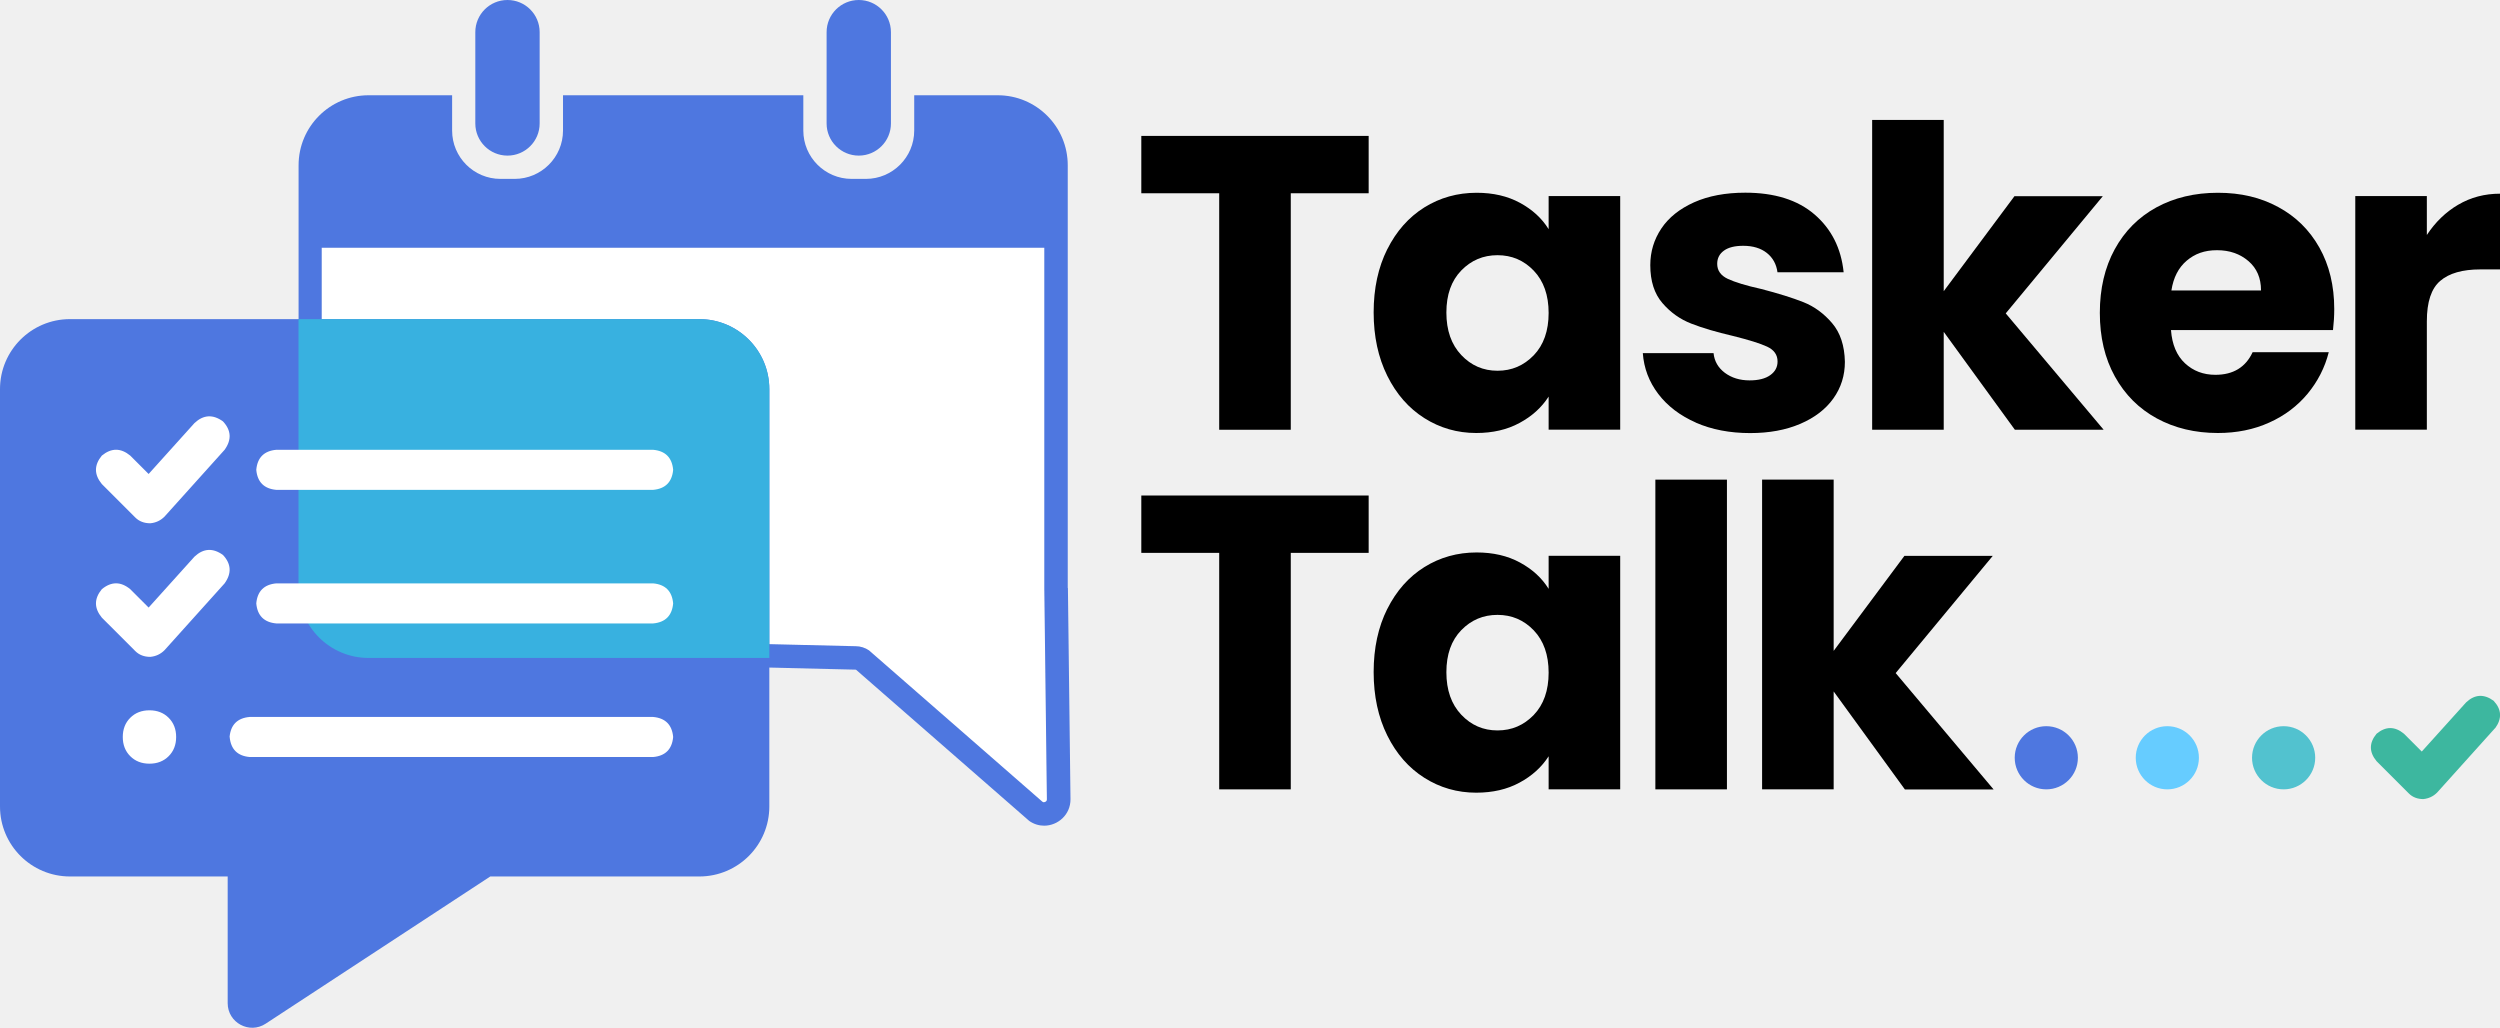
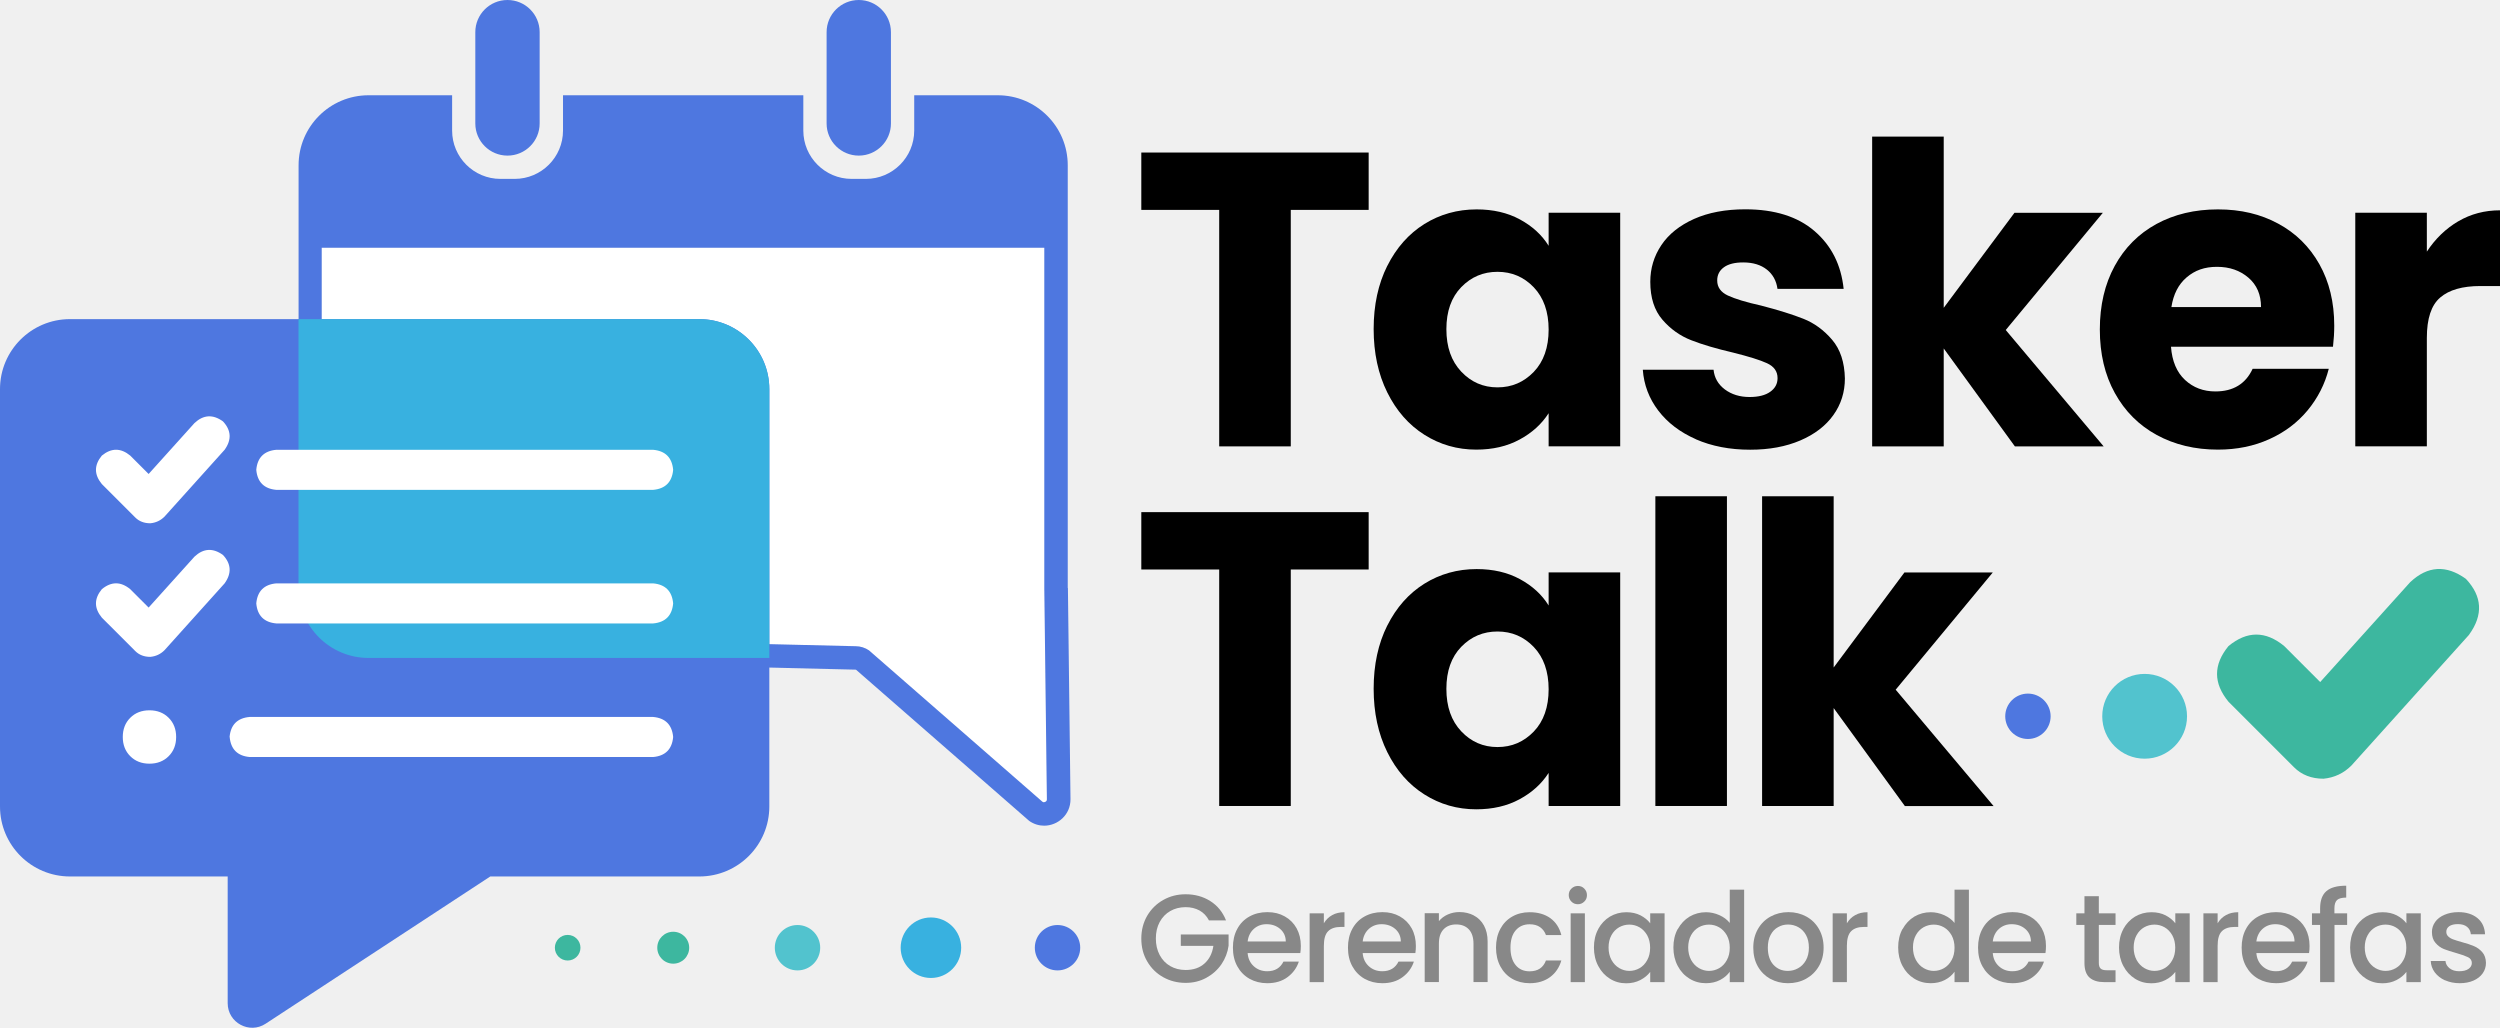
<svg xmlns="http://www.w3.org/2000/svg" viewBox="0 0 300.75 123.63">
  <defs>
    <style>
      .cls-1, .cls-2, .cls-3, .cls-4, .cls-5, .cls-6, .cls-7 {
        stroke-width: 0px;
      }

      .cls-2 {
        fill: #fff;
      }

      .cls-3 {
        fill: #4e77e0;
      }

      .cls-4 {
-         fill: #52c2cf;
+         fill: #888;
      }

      .cls-5 {
-         fill: #6cf;
+         fill: #52c3ce;
      }

      .cls-6 {
        fill: #3db79f;
      }

      .cls-7 {
        fill: #38b1e0;
      }
    </style>
  </defs>
  <g id="logo">
    <path class="cls-2" d="m125.59,96.52c.1,0,.2-.05.28-.12.06-.07.09-.14.09-.24l-.31-25.39s0-.02,0-.03V29.8H38.71v40.94c0,3.09,2.52,5.61,5.61,5.61l58.63,1.4c.57,0,1.13.17,1.6.5l20.85,18.2c.09.06.15.07.19.07Z" />
    <rect class="cls-3" x="57.18" y="0" width="7.74" height="18.72" rx="3.87" ry="3.87" />
    <path class="cls-3" d="m128.45,70.73V19.88h0c0-4.65-3.77-8.42-8.42-8.42h-10.05v4.25c0,3.21-2.61,5.81-5.81,5.81h-1.72c-3.21,0-5.81-2.61-5.81-5.81v-4.25h-28.91v4.25c0,3.21-2.61,5.81-5.81,5.81h-1.72c-3.21,0-5.81-2.61-5.81-5.81v-4.25h0s-10.05,0-10.05,0c-4.65,0-8.42,3.77-8.42,8.42h0v50.86c0,4.65,3.77,8.42,8.42,8.42l58.63,1.4,20.85,18.2c.56.39,1.18.57,1.79.57,1.65,0,3.19-1.32,3.17-3.2l-.31-25.39Zm-2.59,25.66c-.07.07-.18.12-.28.12-.04,0-.1,0-.19-.07l-20.85-18.2c-.47-.32-1.03-.5-1.6-.5l-58.63-1.4c-3.09,0-5.61-2.52-5.61-5.61V29.8h86.93v40.94s0,.02,0,.03l.31,25.39c0,.11-.02.18-.09.24Z" />
    <rect class="cls-3" x="99.44" y="0" width="7.74" height="18.72" rx="3.87" ry="3.87" />
    <path class="cls-3" d="m84.13,105.44h-25.15l-27.02,17.71c-1.96,1.29-4.57-.12-4.57-2.47v-15.24s-18.97,0-18.97,0c-4.65,0-8.42-3.77-8.42-8.42v-50.21c0-4.65,3.77-8.42,8.42-8.42h75.71c4.65,0,8.42,3.77,8.42,8.42v50.21c0,4.65-3.77,8.42-8.42,8.42Z" />
    <path class="cls-7" d="m84.13,38.39h-48.22v32.34c0,4.65,3.77,8.42,8.42,8.42h48.22v-32.34c0-4.65-3.77-8.42-8.42-8.42Z" />
    <path class="cls-2" d="m27.02,54.11l-7.23,8.04c-.47.47-1.04.74-1.71.8-.74,0-1.34-.23-1.81-.7l-4.02-4.02c-.94-1.14-.94-2.28,0-3.42,1.14-.94,2.28-.94,3.42,0l2.21,2.21,5.52-6.13c1.07-1,2.21-1.07,3.42-.2,1,1.07,1.07,2.21.2,3.42Zm0,16.07l-7.23,8.04c-.47.47-1.04.74-1.71.8-.74,0-1.34-.23-1.81-.7l-4.02-4.02c-.94-1.14-.94-2.28,0-3.42,1.14-.94,2.28-.94,3.42,0l2.21,2.21,5.52-6.13c1.07-1,2.21-1.07,3.42-.2,1,1.07,1.07,2.21.2,3.42Zm-5.83,18.48c0,.94-.3,1.71-.9,2.31-.6.6-1.37.9-2.31.9s-1.71-.3-2.31-.9c-.6-.6-.9-1.37-.9-2.31s.3-1.71.9-2.31c.6-.6,1.37-.9,2.31-.9s1.71.3,2.31.9c.6.6.9,1.37.9,2.31Zm6.43,0c.13-1.47.94-2.28,2.41-2.41h48.54c1.47.13,2.28.94,2.41,2.41-.13,1.47-.94,2.28-2.41,2.41H30.04c-1.47-.13-2.28-.94-2.41-2.41Zm5.62-29.73c-1.47-.13-2.28-.94-2.41-2.41.13-1.47.94-2.28,2.41-2.41h45.33c1.47.13,2.28.94,2.41,2.41-.13,1.47-.94,2.28-2.41,2.41h-45.33,45.33-45.33Zm-2.41,13.66c.13-1.47.94-2.28,2.41-2.41h45.33c1.47.13,2.28.94,2.41,2.41-.13,1.47-.94,2.28-2.41,2.41h-45.33c-1.47-.13-2.28-.94-2.41-2.41Z" />
-     <path class="cls-1" d="m164.65,16.35v6.9h-9.37v28.45h-8.61v-28.45h-9.37v-6.9h27.34Z" />
-     <path class="cls-1" d="m166.89,29.99c1.09-2.18,2.58-3.86,4.46-5.04,1.88-1.17,3.98-1.76,6.29-1.76,1.98,0,3.72.4,5.21,1.21,1.49.81,2.64,1.86,3.45,3.17v-3.98h8.61v28.1h-8.61v-3.98c-.84,1.31-2.01,2.37-3.5,3.17-1.49.81-3.23,1.21-5.21,1.21-2.28,0-4.36-.6-6.24-1.79-1.88-1.19-3.37-2.89-4.46-5.09-1.09-2.2-1.64-4.74-1.64-7.63s.55-5.42,1.64-7.6Zm17.62,2.57c-1.19-1.24-2.64-1.86-4.36-1.86s-3.16.61-4.36,1.84c-1.19,1.23-1.79,2.91-1.79,5.06s.6,3.85,1.79,5.11c1.19,1.26,2.64,1.89,4.36,1.89s3.16-.62,4.36-1.86c1.19-1.24,1.79-2.94,1.79-5.09s-.6-3.84-1.79-5.09Z" />
-     <path class="cls-1" d="m204.02,50.84c-1.91-.84-3.42-1.99-4.53-3.45s-1.73-3.1-1.86-4.91h8.51c.1.97.55,1.76,1.36,2.37.81.6,1.8.91,2.97.91,1.07,0,1.91-.21,2.49-.63.59-.42.88-.96.88-1.64,0-.81-.42-1.4-1.26-1.79-.84-.39-2.2-.81-4.08-1.28-2.01-.47-3.69-.96-5.04-1.49-1.34-.52-2.5-1.34-3.47-2.47-.97-1.12-1.46-2.64-1.46-4.56,0-1.61.44-3.08,1.33-4.41.89-1.33,2.2-2.37,3.93-3.15,1.73-.77,3.78-1.16,6.17-1.16,3.52,0,6.3.87,8.33,2.62,2.03,1.75,3.2,4.06,3.5,6.95h-7.96c-.13-.97-.56-1.75-1.28-2.32-.72-.57-1.67-.86-2.84-.86-1.01,0-1.78.19-2.32.58-.54.39-.81.92-.81,1.59,0,.81.43,1.41,1.28,1.81.86.4,2.19.81,4,1.21,2.08.54,3.78,1.07,5.09,1.59,1.31.52,2.46,1.36,3.45,2.52.99,1.16,1.5,2.71,1.54,4.66,0,1.64-.46,3.11-1.39,4.41-.92,1.29-2.25,2.31-3.98,3.05-1.73.74-3.73,1.11-6.02,1.11-2.45,0-4.63-.42-6.55-1.26Z" />
-     <path class="cls-1" d="m242.39,51.7l-8.56-11.78v11.78h-8.61V14.43h8.61v20.6l8.51-11.43h10.63l-11.68,14.1,11.78,14h-10.68Z" />
-     <path class="cls-1" d="m280.66,39.71h-19.49c.13,1.75.7,3.08,1.69,4,.99.92,2.21,1.38,3.65,1.38,2.15,0,3.64-.91,4.48-2.72h9.16c-.47,1.85-1.32,3.51-2.54,4.99-1.23,1.48-2.76,2.64-4.61,3.47-1.85.84-3.91,1.26-6.19,1.26-2.75,0-5.2-.59-7.35-1.76-2.15-1.17-3.83-2.85-5.04-5.04-1.21-2.18-1.81-4.73-1.81-7.65s.6-5.47,1.79-7.65c1.19-2.18,2.86-3.86,5.01-5.04,2.15-1.17,4.62-1.76,7.4-1.76s5.14.57,7.25,1.71c2.12,1.14,3.77,2.77,4.96,4.88,1.19,2.12,1.79,4.58,1.79,7.4,0,.81-.05,1.65-.15,2.52Zm-8.66-4.78c0-1.48-.5-2.65-1.51-3.52-1.01-.87-2.27-1.31-3.78-1.31s-2.66.42-3.65,1.26c-.99.84-1.6,2.03-1.84,3.58h10.78Z" />
-     <path class="cls-1" d="m295.72,24.63c1.51-.89,3.19-1.33,5.04-1.33v9.11h-2.37c-2.15,0-3.76.46-4.83,1.38-1.08.92-1.61,2.54-1.61,4.86v13.04h-8.61v-28.1h8.61v4.68c1.01-1.54,2.27-2.76,3.78-3.65Z" />
-     <path class="cls-1" d="m164.65,59.61v6.9h-9.37v28.45h-8.61v-28.45h-9.37v-6.9h27.34Z" />
-     <path class="cls-1" d="m166.89,73.26c1.09-2.18,2.58-3.86,4.46-5.04,1.88-1.17,3.98-1.76,6.29-1.76,1.98,0,3.72.4,5.21,1.21,1.49.81,2.64,1.86,3.45,3.17v-3.98h8.61v28.1h-8.61v-3.98c-.84,1.31-2.01,2.37-3.5,3.17-1.49.81-3.23,1.21-5.21,1.21-2.28,0-4.36-.6-6.24-1.79-1.88-1.19-3.37-2.89-4.46-5.09-1.09-2.2-1.64-4.74-1.64-7.63s.55-5.42,1.64-7.6Zm17.62,2.57c-1.19-1.24-2.64-1.86-4.36-1.86s-3.16.61-4.36,1.84c-1.19,1.23-1.79,2.91-1.79,5.06s.6,3.85,1.79,5.11c1.19,1.26,2.64,1.89,4.36,1.89s3.16-.62,4.36-1.86c1.19-1.24,1.79-2.94,1.79-5.09s-.6-3.84-1.79-5.09Z" />
-     <path class="cls-1" d="m207.75,57.7v37.26h-8.61v-37.26h8.61Z" />
-     <path class="cls-1" d="m229.15,94.96l-8.56-11.78v11.78h-8.61v-37.26h8.61v20.6l8.51-11.43h10.63l-11.68,14.1,11.78,14h-10.68Z" />
-     <circle class="cls-3" cx="246.17" cy="91.16" r="3.8" />
-     <circle class="cls-5" cx="260.73" cy="91.16" r="3.8" />
-     <circle class="cls-4" cx="274.72" cy="91.16" r="3.8" />
-     <path class="cls-6" d="m300.17,87.58l-6.99,7.77c-.45.45-1,.71-1.65.78-.71,0-1.3-.23-1.75-.68l-3.88-3.88c-.91-1.1-.91-2.2,0-3.3,1.1-.91,2.2-.91,3.3,0l2.14,2.14,5.34-5.92c1.03-.97,2.14-1.03,3.3-.19.97,1.04,1.03,2.14.19,3.3Z" />
+     <path class="cls-1" d="m164.65,18.35v6.9h-9.37v28.45h-8.61v-28.45h-9.37v-6.9h27.34Z" />
+     <path class="cls-1" d="m166.89,31.99c1.09-2.18,2.58-3.86,4.46-5.04,1.88-1.17,3.98-1.76,6.29-1.76,1.98,0,3.72.4,5.21,1.21,1.49.81,2.64,1.86,3.45,3.17v-3.98h8.61v28.1h-8.61v-3.98c-.84,1.31-2.01,2.37-3.5,3.17-1.49.81-3.23,1.21-5.21,1.21-2.28,0-4.36-.6-6.24-1.79-1.88-1.19-3.37-2.89-4.46-5.09-1.09-2.2-1.64-4.74-1.64-7.63s.55-5.42,1.64-7.6Zm17.62,2.57c-1.19-1.24-2.64-1.86-4.36-1.86s-3.16.61-4.36,1.84c-1.19,1.23-1.79,2.91-1.79,5.06s.6,3.85,1.79,5.11c1.19,1.26,2.64,1.89,4.36,1.89s3.16-.62,4.36-1.86c1.19-1.24,1.79-2.94,1.79-5.09s-.6-3.84-1.79-5.09Z" />
+     <path class="cls-1" d="m204.02,52.84c-1.91-.84-3.42-1.99-4.53-3.45s-1.73-3.1-1.86-4.91h8.51c.1.97.55,1.76,1.36,2.37.81.6,1.8.91,2.97.91,1.07,0,1.91-.21,2.49-.63.59-.42.88-.96.88-1.64,0-.81-.42-1.4-1.26-1.79-.84-.39-2.2-.81-4.08-1.28-2.01-.47-3.69-.96-5.04-1.49-1.34-.52-2.5-1.34-3.47-2.47-.97-1.12-1.46-2.64-1.46-4.56,0-1.61.44-3.08,1.33-4.41.89-1.33,2.2-2.37,3.93-3.15,1.73-.77,3.78-1.16,6.17-1.16,3.52,0,6.3.87,8.33,2.62,2.03,1.75,3.2,4.06,3.5,6.95h-7.96c-.13-.97-.56-1.75-1.28-2.32-.72-.57-1.67-.86-2.84-.86-1.01,0-1.78.19-2.32.58-.54.39-.81.92-.81,1.59,0,.81.43,1.41,1.28,1.81.86.4,2.19.81,4,1.21,2.08.54,3.78,1.07,5.09,1.59,1.31.52,2.46,1.36,3.45,2.52.99,1.16,1.5,2.71,1.54,4.66,0,1.64-.46,3.11-1.39,4.41-.92,1.29-2.25,2.31-3.98,3.05-1.73.74-3.73,1.11-6.02,1.11-2.45,0-4.63-.42-6.55-1.26Z" />
+     <path class="cls-1" d="m242.39,53.7l-8.56-11.78v11.78h-8.61V16.43h8.61v20.6l8.51-11.43h10.63l-11.68,14.1,11.78,14h-10.68Z" />
+     <path class="cls-1" d="m280.66,41.71h-19.49c.13,1.75.7,3.08,1.69,4,.99.92,2.21,1.38,3.65,1.38,2.15,0,3.64-.91,4.48-2.72h9.16c-.47,1.85-1.32,3.51-2.54,4.99-1.23,1.48-2.76,2.64-4.61,3.47-1.85.84-3.91,1.26-6.19,1.26-2.75,0-5.2-.59-7.35-1.76-2.15-1.17-3.83-2.85-5.04-5.04-1.21-2.18-1.81-4.73-1.81-7.65s.6-5.47,1.79-7.65c1.19-2.18,2.86-3.86,5.01-5.04,2.15-1.17,4.62-1.76,7.4-1.76s5.14.57,7.25,1.71c2.12,1.14,3.77,2.77,4.96,4.88,1.19,2.12,1.79,4.58,1.79,7.4,0,.81-.05,1.65-.15,2.52Zm-8.66-4.78c0-1.48-.5-2.65-1.51-3.52-1.01-.87-2.27-1.31-3.78-1.31s-2.66.42-3.65,1.26c-.99.84-1.6,2.03-1.84,3.58h10.78Z" />
+     <path class="cls-1" d="m295.72,26.63c1.51-.89,3.19-1.33,5.04-1.33v9.11h-2.37c-2.15,0-3.76.46-4.83,1.38-1.08.92-1.61,2.54-1.61,4.86v13.04h-8.61v-28.1h8.61v4.68c1.01-1.54,2.27-2.76,3.78-3.65Z" />
+     <path class="cls-1" d="m164.65,61.61v6.9h-9.37v28.45h-8.61v-28.45h-9.37v-6.9h27.34Z" />
+     <path class="cls-1" d="m166.89,75.26c1.09-2.18,2.58-3.86,4.46-5.04,1.88-1.17,3.98-1.76,6.29-1.76,1.98,0,3.72.4,5.21,1.21,1.49.81,2.64,1.86,3.45,3.17v-3.98h8.61v28.1h-8.61v-3.98c-.84,1.31-2.01,2.37-3.5,3.17-1.49.81-3.23,1.21-5.21,1.21-2.28,0-4.36-.6-6.24-1.79-1.88-1.19-3.37-2.89-4.46-5.09-1.09-2.2-1.64-4.74-1.64-7.63s.55-5.42,1.64-7.6Zm17.62,2.57c-1.19-1.24-2.64-1.86-4.36-1.86s-3.16.61-4.36,1.84c-1.19,1.23-1.79,2.91-1.79,5.06s.6,3.85,1.79,5.11c1.19,1.26,2.64,1.89,4.36,1.89s3.16-.62,4.36-1.86c1.19-1.24,1.79-2.94,1.79-5.09s-.6-3.84-1.79-5.09Z" />
+     <path class="cls-1" d="m207.75,59.7v37.26h-8.61v-37.26h8.61Z" />
+     <path class="cls-1" d="m229.15,96.96l-8.56-11.78v11.78h-8.61v-37.26h8.61v20.6l8.51-11.43h10.63l-11.68,14.1,11.78,14h-10.68Z" />
+     <circle class="cls-3" cx="243.96" cy="86.17" r="2.73" />
+     <circle class="cls-3" cx="127.22" cy="114.01" r="2.73" />
+     <circle class="cls-5" cx="95.94" cy="114.01" r="2.73" />
+     <circle class="cls-6" cx="80.99" cy="114.01" r="1.92" />
+     <circle class="cls-6" cx="68.29" cy="114.01" r="1.54" />
+     <circle class="cls-7" cx="111.99" cy="114.01" r="3.64" />
+     <circle class="cls-5" cx="258" cy="86.17" r="5.1" />
+     <path class="cls-6" d="m297.05,76.34l-14.18,15.76c-.92.92-2.04,1.45-3.35,1.58-1.45,0-2.63-.46-3.55-1.38l-7.88-7.88c-1.84-2.23-1.84-4.46,0-6.7,2.23-1.84,4.46-1.84,6.7,0l4.33,4.33,10.83-12.02c2.1-1.97,4.33-2.1,6.7-.39,1.97,2.1,2.1,4.33.39,6.7Z" />
+     <g>
+       <path class="cls-4" d="m145.43,110.71c-.27-.52-.65-.91-1.13-1.18-.48-.26-1.04-.4-1.67-.4-.69,0-1.31.16-1.85.47-.54.31-.96.75-1.27,1.32-.31.57-.46,1.23-.46,1.98s.15,1.41.46,1.99c.31.58.73,1.02,1.27,1.33.54.31,1.16.47,1.85.47.93,0,1.69-.26,2.27-.78.58-.52.94-1.23,1.07-2.12h-3.92v-1.37h5.75v1.34c-.11.81-.4,1.56-.86,2.24-.47.68-1.07,1.22-1.82,1.63s-1.57.61-2.49.61c-.98,0-1.88-.23-2.69-.68-.81-.45-1.46-1.09-1.93-1.9-.48-.81-.71-1.73-.71-2.75s.24-1.94.71-2.75c.48-.81,1.12-1.44,1.94-1.9s1.71-.68,2.68-.68c1.11,0,2.1.27,2.97.82s1.49,1.32,1.89,2.32h-2.06Z" />
+       <path class="cls-4" d="m156.41,114.65h-6.32c.05.66.3,1.19.74,1.59.44.4.98.6,1.62.6.92,0,1.57-.39,1.95-1.16h1.85c-.25.76-.7,1.38-1.36,1.87-.66.49-1.47.73-2.44.73-.79,0-1.5-.18-2.13-.53-.63-.36-1.12-.86-1.47-1.5-.36-.65-.53-1.39-.53-2.25s.17-1.6.52-2.25.83-1.14,1.46-1.49,1.34-.53,2.16-.53,1.48.17,2.09.51c.61.34,1.09.82,1.43,1.43.34.62.51,1.32.51,2.13,0,.31-.02.59-.06.84Zm-1.73-1.38c0-.63-.24-1.14-.68-1.52-.44-.38-.99-.57-1.64-.57-.59,0-1.1.19-1.52.56-.42.38-.67.88-.75,1.52h4.58Z" />
+       <path class="cls-4" d="m160.26,110.09c.42-.24.91-.35,1.48-.35v1.77h-.44c-.67,0-1.18.17-1.52.51-.35.34-.52.93-.52,1.77v4.36h-1.71v-8.28h1.71v1.2c.25-.42.58-.75,1-.98Z" />
+       <path class="cls-4" d="m170.25,114.65h-6.32c.05.66.3,1.19.74,1.59.44.4.98.6,1.62.6.92,0,1.57-.39,1.95-1.16h1.85c-.25.76-.7,1.38-1.36,1.87-.66.49-1.47.73-2.44.73-.79,0-1.5-.18-2.13-.53-.63-.36-1.12-.86-1.47-1.5-.36-.65-.53-1.39-.53-2.25s.17-1.6.52-2.25.83-1.14,1.46-1.49,1.34-.53,2.16-.53,1.48.17,2.09.51c.61.34,1.09.82,1.43,1.43.34.62.51,1.32.51,2.13,0,.31-.02.59-.06.84Zm-1.73-1.38c0-.63-.24-1.14-.68-1.52-.44-.38-.99-.57-1.64-.57-.59,0-1.1.19-1.52.56-.42.38-.67.88-.75,1.52h4.58Z" />
+       <path class="cls-4" d="m177.31,110.14c.52.27.92.67,1.21,1.2.29.53.44,1.17.44,1.92v4.88h-1.7v-4.63c0-.74-.19-1.31-.56-1.71-.37-.39-.88-.59-1.52-.59s-1.15.2-1.52.59c-.38.4-.56.96-.56,1.71v4.63h-1.71v-8.28h1.71v.95c.28-.34.64-.61,1.07-.8.44-.19.9-.29,1.39-.29.65,0,1.23.14,1.75.41Z" />
+       <path class="cls-4" d="m180.48,111.76c.35-.65.82-1.14,1.43-1.49s1.31-.53,2.1-.53c1,0,1.83.24,2.49.71.66.48,1.1,1.15,1.33,2.04h-1.85c-.15-.41-.39-.73-.72-.96-.33-.23-.75-.34-1.25-.34-.7,0-1.26.25-1.68.74s-.62,1.19-.62,2.08.21,1.59.62,2.09.97.75,1.68.75c.99,0,1.65-.44,1.97-1.31h1.85c-.24.84-.69,1.51-1.35,2s-1.48.74-2.46.74c-.79,0-1.49-.18-2.1-.53s-1.09-.86-1.43-1.5-.52-1.39-.52-2.25.17-1.6.52-2.25Z" />
+       <path class="cls-4" d="m189.04,108.46c-.21-.21-.32-.47-.32-.78s.1-.57.32-.78c.21-.21.47-.32.78-.32s.56.1.77.32c.21.21.32.47.32.78s-.1.57-.32.78c-.21.21-.47.32-.77.32s-.57-.1-.78-.32Zm1.62,1.41v8.28h-1.71v-8.28h1.71Z" />
+       <path class="cls-4" d="m192.26,111.77c.35-.64.82-1.14,1.41-1.5.6-.35,1.25-.53,1.98-.53.65,0,1.22.13,1.71.38.49.26.87.57,1.16.95v-1.2h1.73v8.28h-1.73v-1.23c-.29.39-.69.72-1.19.98-.5.26-1.07.39-1.71.39-.71,0-1.36-.18-1.95-.55-.59-.37-1.06-.88-1.4-1.53-.35-.66-.52-1.4-.52-2.23s.17-1.57.52-2.21Zm5.9.75c-.24-.42-.54-.74-.92-.96s-.79-.33-1.23-.33-.85.11-1.23.32c-.38.22-.69.53-.92.95s-.35.91-.35,1.48.12,1.07.35,1.5c.24.43.55.76.93.98s.79.34,1.22.34.85-.11,1.23-.33.69-.54.92-.97c.24-.43.35-.92.35-1.49s-.12-1.07-.35-1.49Z" />
+       <path class="cls-4" d="m201.84,111.77c.35-.64.82-1.14,1.41-1.5.6-.35,1.26-.53,1.99-.53.54,0,1.07.12,1.6.35.53.24.94.55,1.25.94v-4h1.73v11.12h-1.73v-1.25c-.28.4-.67.73-1.16.99-.5.26-1.06.39-1.71.39-.72,0-1.38-.18-1.98-.55-.6-.37-1.07-.88-1.41-1.53-.35-.66-.52-1.4-.52-2.23s.17-1.57.52-2.21Zm5.9.75c-.24-.42-.54-.74-.92-.96s-.79-.33-1.23-.33-.85.11-1.23.32c-.38.22-.69.53-.92.95s-.35.91-.35,1.48.12,1.07.35,1.5c.24.43.55.76.93.98s.79.34,1.22.34.85-.11,1.23-.33.69-.54.92-.97c.24-.43.35-.92.35-1.49s-.12-1.07-.35-1.49Z" />
+       <path class="cls-4" d="m212.95,117.75c-.63-.36-1.13-.86-1.49-1.5s-.54-1.39-.54-2.25.19-1.59.56-2.24c.37-.65.88-1.15,1.52-1.5s1.36-.53,2.15-.53,1.51.18,2.15.53,1.15.85,1.52,1.5c.37.65.56,1.4.56,2.24s-.19,1.59-.57,2.24c-.38.65-.9,1.15-1.55,1.51-.66.36-1.38.53-2.17.53s-1.49-.18-2.12-.53Zm3.36-1.27c.39-.21.7-.53.94-.95.24-.42.36-.93.36-1.53s-.12-1.11-.35-1.52c-.23-.42-.54-.73-.92-.94-.38-.21-.79-.32-1.23-.32s-.85.1-1.22.32c-.38.21-.67.52-.89.94s-.33.92-.33,1.52c0,.89.23,1.58.68,2.07.46.49,1.03.73,1.72.73.44,0,.85-.1,1.24-.32Z" />
+       <path class="cls-4" d="m223.18,110.09c.42-.24.91-.35,1.48-.35v1.77h-.44c-.67,0-1.18.17-1.52.51-.35.34-.52.93-.52,1.77v4.36h-1.71v-8.28h1.71v1.2c.25-.42.58-.75,1-.98Z" />
+       <path class="cls-4" d="m228.88,111.77c.35-.64.82-1.14,1.41-1.5.6-.35,1.26-.53,1.99-.53.54,0,1.07.12,1.6.35.53.24.94.55,1.25.94v-4h1.73v11.12h-1.73v-1.25c-.28.4-.67.73-1.16.99-.5.26-1.06.39-1.71.39-.72,0-1.38-.18-1.98-.55-.6-.37-1.07-.88-1.41-1.53-.35-.66-.52-1.4-.52-2.23s.17-1.57.52-2.21Zm5.9.75c-.24-.42-.54-.74-.92-.96s-.79-.33-1.23-.33-.85.11-1.23.32c-.38.22-.69.53-.92.95s-.35.91-.35,1.48.12,1.07.35,1.5c.24.43.55.76.93.98s.79.34,1.22.34.85-.11,1.23-.33.69-.54.92-.97c.24-.43.35-.92.35-1.49s-.12-1.07-.35-1.49Z" />
+       <path class="cls-4" d="m246.05,114.65h-6.32c.05.66.3,1.19.74,1.59.44.4.98.6,1.62.6.92,0,1.57-.39,1.95-1.16h1.85c-.25.76-.7,1.38-1.36,1.87-.66.49-1.47.73-2.44.73-.79,0-1.5-.18-2.13-.53-.63-.36-1.12-.86-1.47-1.5-.36-.65-.53-1.39-.53-2.25s.17-1.6.52-2.25.83-1.14,1.46-1.49,1.34-.53,2.16-.53,1.48.17,2.09.51c.61.34,1.09.82,1.43,1.43.34.62.51,1.32.51,2.13,0,.31-.02.59-.06.84Zm-1.73-1.38c0-.63-.24-1.14-.68-1.52-.44-.38-.99-.57-1.64-.57-.59,0-1.1.19-1.52.56-.42.38-.67.88-.75,1.52h4.58Z" />
+       <path class="cls-4" d="m252.49,111.27v4.58c0,.31.07.53.22.67.15.14.39.2.74.2h1.05v1.43h-1.35c-.77,0-1.36-.18-1.77-.54s-.62-.95-.62-1.76v-4.58h-.98v-1.4h.98v-2.06h1.73v2.06h2.01v1.4h-2.01Z" />
+       <path class="cls-4" d="m255.43,111.77c.35-.64.82-1.14,1.41-1.5.6-.35,1.25-.53,1.98-.53.65,0,1.22.13,1.71.38.49.26.87.57,1.16.95v-1.2h1.73v8.28h-1.73v-1.23c-.29.39-.69.72-1.19.98-.5.26-1.07.39-1.71.39-.71,0-1.36-.18-1.95-.55-.59-.37-1.06-.88-1.4-1.53-.35-.66-.52-1.4-.52-2.23s.17-1.57.52-2.21Zm5.9.75c-.24-.42-.54-.74-.92-.96s-.79-.33-1.23-.33-.85.11-1.23.32c-.38.22-.69.53-.92.95s-.35.91-.35,1.48.12,1.07.35,1.5c.24.43.55.76.93.98s.79.34,1.22.34.85-.11,1.23-.33.69-.54.92-.97c.24-.43.35-.92.35-1.49s-.12-1.07-.35-1.49Z" />
+       <path class="cls-4" d="m267.78,110.09c.42-.24.91-.35,1.48-.35v1.77h-.44c-.67,0-1.18.17-1.52.51-.35.34-.52.93-.52,1.77v4.36h-1.71v-8.28h1.71v1.2c.25-.42.58-.75,1-.98Z" />
+       <path class="cls-4" d="m277.76,114.65h-6.32c.05.66.3,1.19.74,1.59.44.4.98.6,1.62.6.92,0,1.57-.39,1.95-1.16h1.85c-.25.76-.7,1.38-1.36,1.87-.66.49-1.47.73-2.44.73-.79,0-1.5-.18-2.13-.53-.63-.36-1.12-.86-1.47-1.5-.36-.65-.53-1.39-.53-2.25s.17-1.6.52-2.25.83-1.14,1.46-1.49,1.34-.53,2.16-.53,1.48.17,2.09.51c.61.34,1.09.82,1.43,1.43.34.62.51,1.32.51,2.13,0,.31-.02.59-.06.84Zm-1.73-1.38c0-.63-.24-1.14-.68-1.52-.44-.38-.99-.57-1.64-.57-.59,0-1.1.19-1.52.56-.42.38-.67.88-.75,1.52h4.58Z" />
+       <path class="cls-4" d="m282.37,111.27h-1.53v6.88h-1.73v-6.88h-.98v-1.4h.98v-.59c0-.95.25-1.64.76-2.08s1.3-.65,2.38-.65v1.43c-.52,0-.89.1-1.1.29-.21.2-.32.53-.32,1.01v.59h1.53v1.4Z" />
+       <path class="cls-4" d="m283.23,111.77c.35-.64.82-1.14,1.41-1.5.6-.35,1.25-.53,1.98-.53.65,0,1.22.13,1.71.38.49.26.87.57,1.16.95v-1.2h1.73v8.28h-1.73v-1.23c-.29.39-.69.72-1.19.98-.5.26-1.07.39-1.71.39-.71,0-1.36-.18-1.95-.55-.59-.37-1.06-.88-1.4-1.53-.35-.66-.52-1.4-.52-2.23s.17-1.57.52-2.21Zm5.9.75c-.24-.42-.54-.74-.92-.96s-.79-.33-1.23-.33-.85.11-1.23.32c-.38.22-.69.53-.92.95s-.35.91-.35,1.48.12,1.07.35,1.5c.24.43.55.76.93.98s.79.34,1.22.34.85-.11,1.23-.33.69-.54.92-.97c.24-.43.35-.92.35-1.49s-.12-1.07-.35-1.49Z" />
+       <path class="cls-4" d="m294.12,117.93c-.52-.24-.92-.56-1.22-.96-.3-.41-.46-.86-.48-1.36h1.77c.03.35.2.64.5.88.31.24.69.35,1.15.35s.85-.09,1.12-.28c.27-.19.4-.42.4-.71,0-.31-.15-.54-.44-.69-.3-.15-.76-.32-1.4-.5-.62-.17-1.13-.34-1.52-.49-.39-.16-.73-.41-1.01-.74-.29-.33-.43-.77-.43-1.31,0-.44.13-.84.39-1.21.26-.37.63-.65,1.12-.86.49-.21,1.04-.32,1.68-.32.94,0,1.7.24,2.28.71.58.48.88,1.12.92,1.95h-1.71c-.03-.37-.18-.67-.45-.89s-.64-.33-1.1-.33-.8.09-1.04.25c-.24.17-.36.4-.36.68,0,.22.08.41.24.56.16.15.36.27.59.35.23.09.57.19,1.02.32.6.16,1.09.32,1.48.49.39.16.72.41,1,.73.28.32.43.75.44,1.28,0,.47-.13.89-.39,1.26-.26.37-.63.66-1.1.87s-1.03.32-1.67.32-1.23-.12-1.75-.35Z" />
+     </g>
  </g>
</svg>
